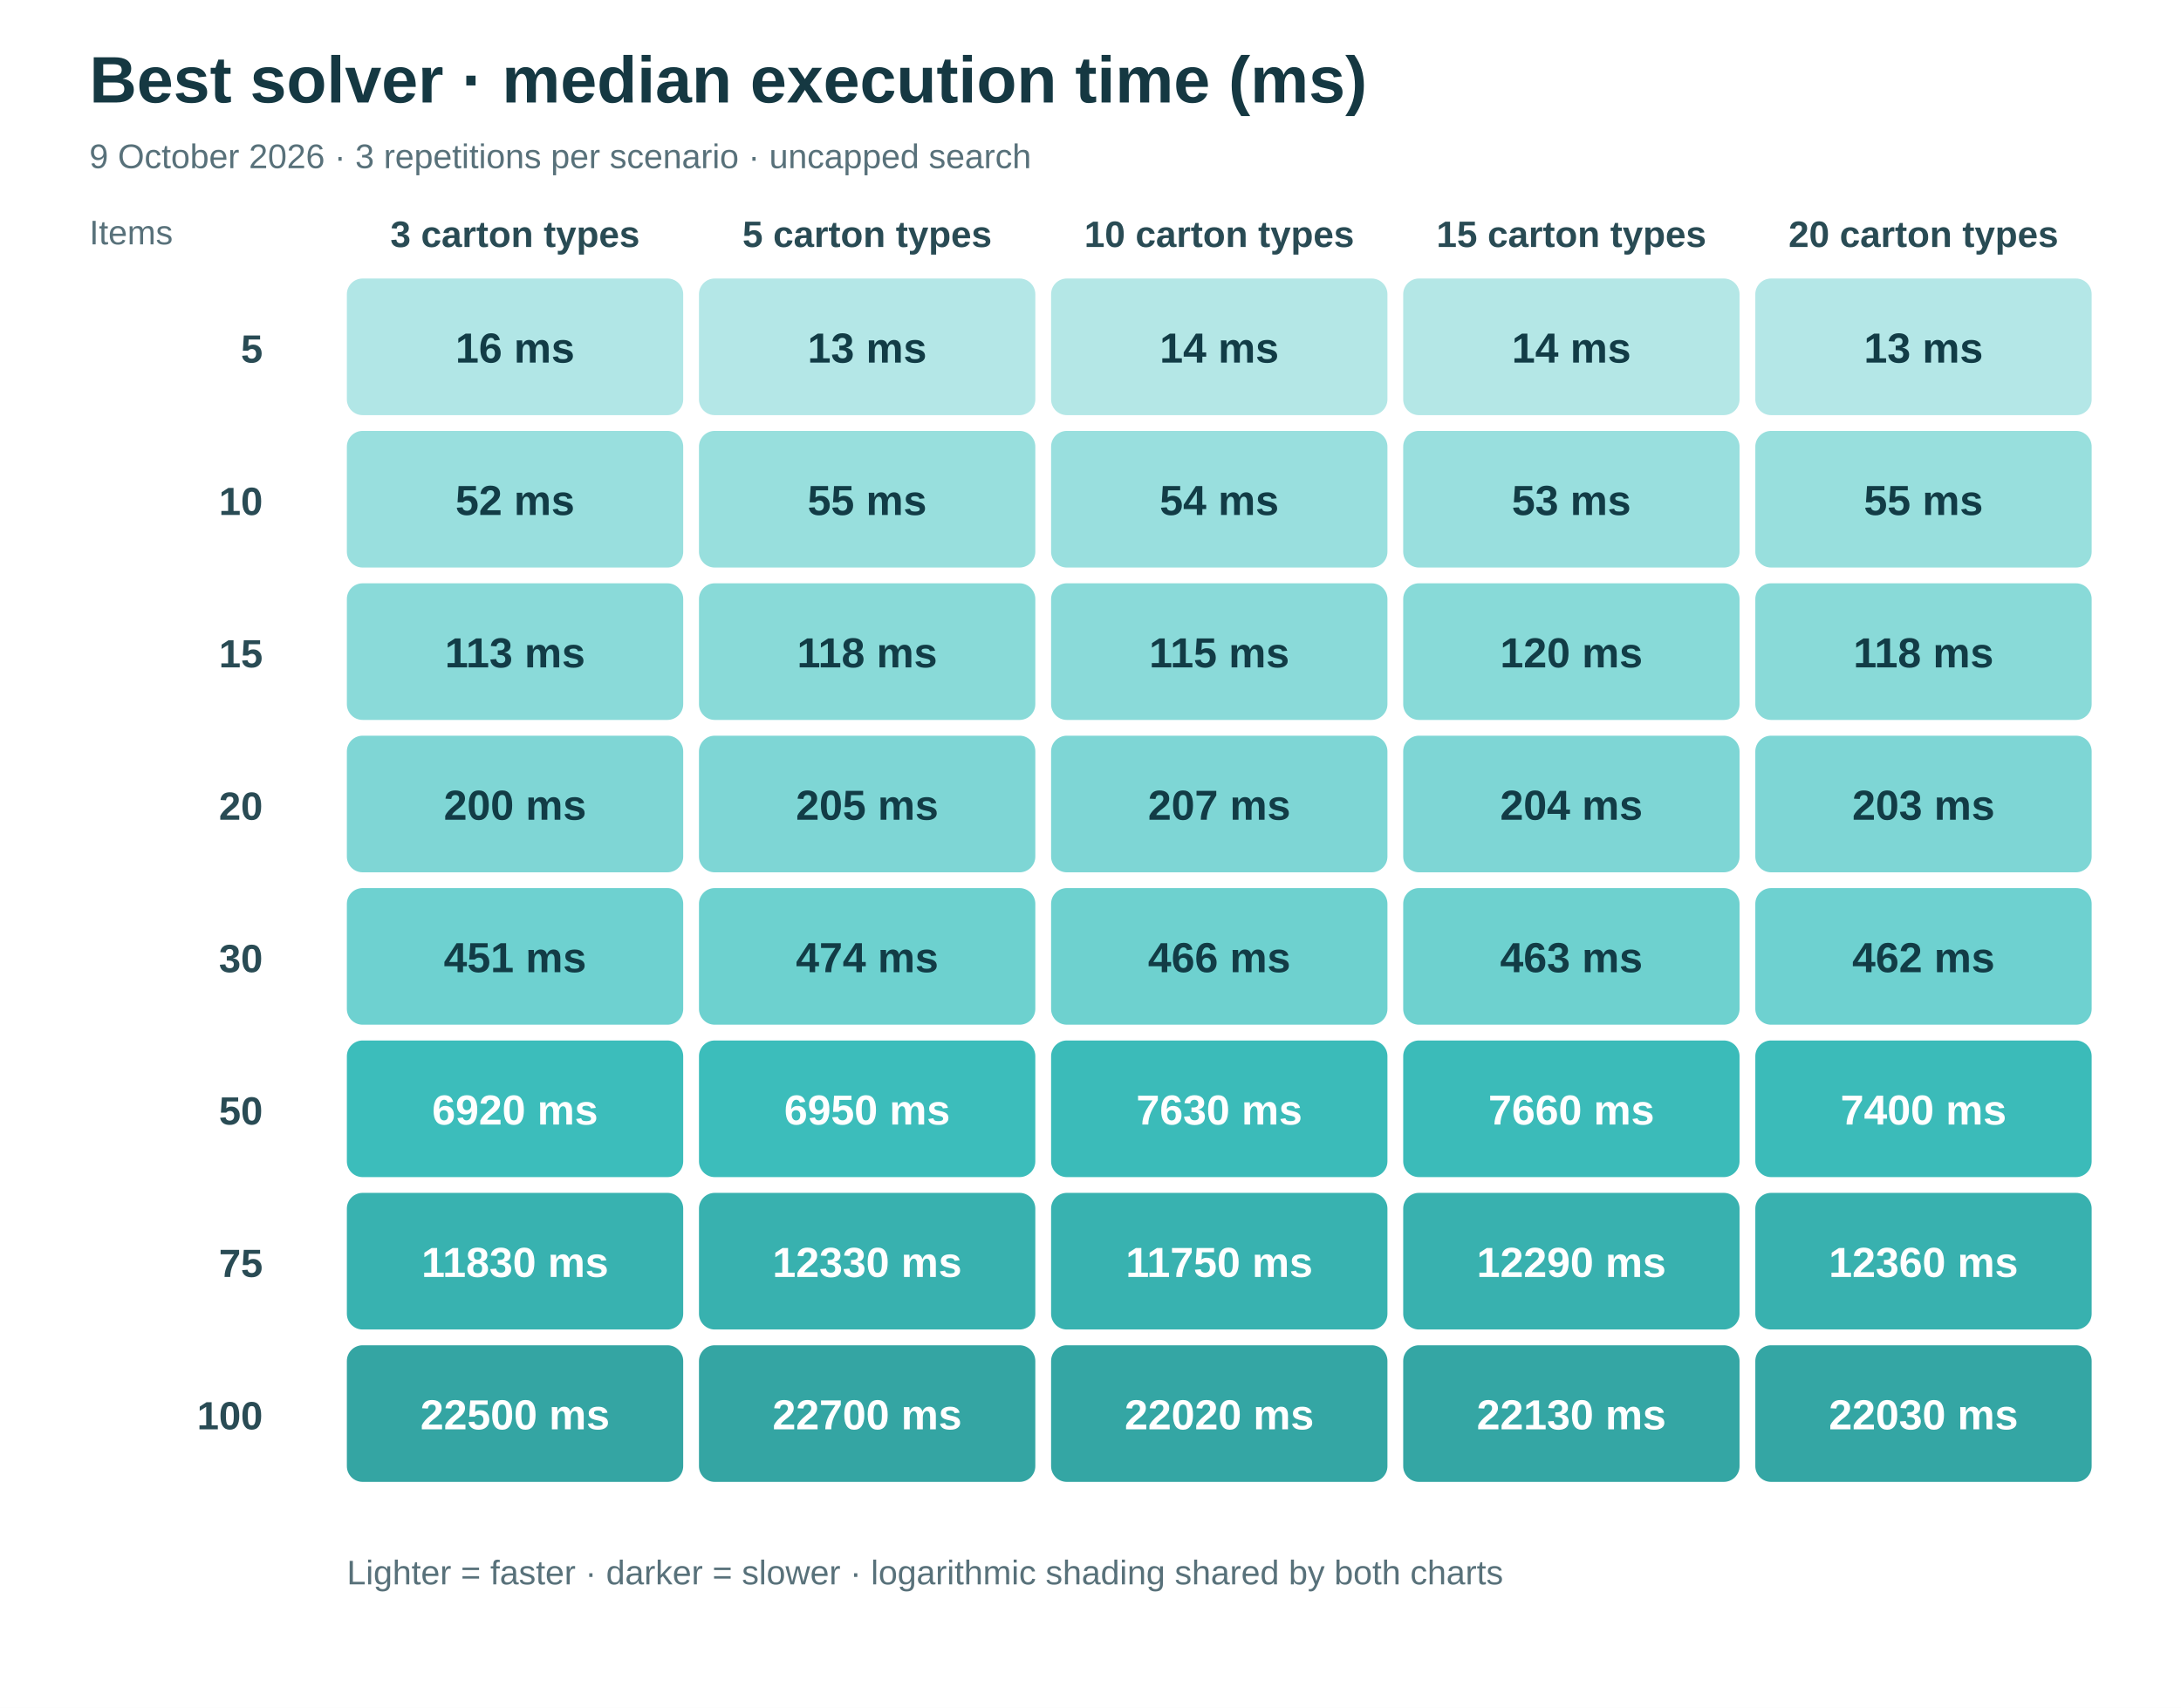
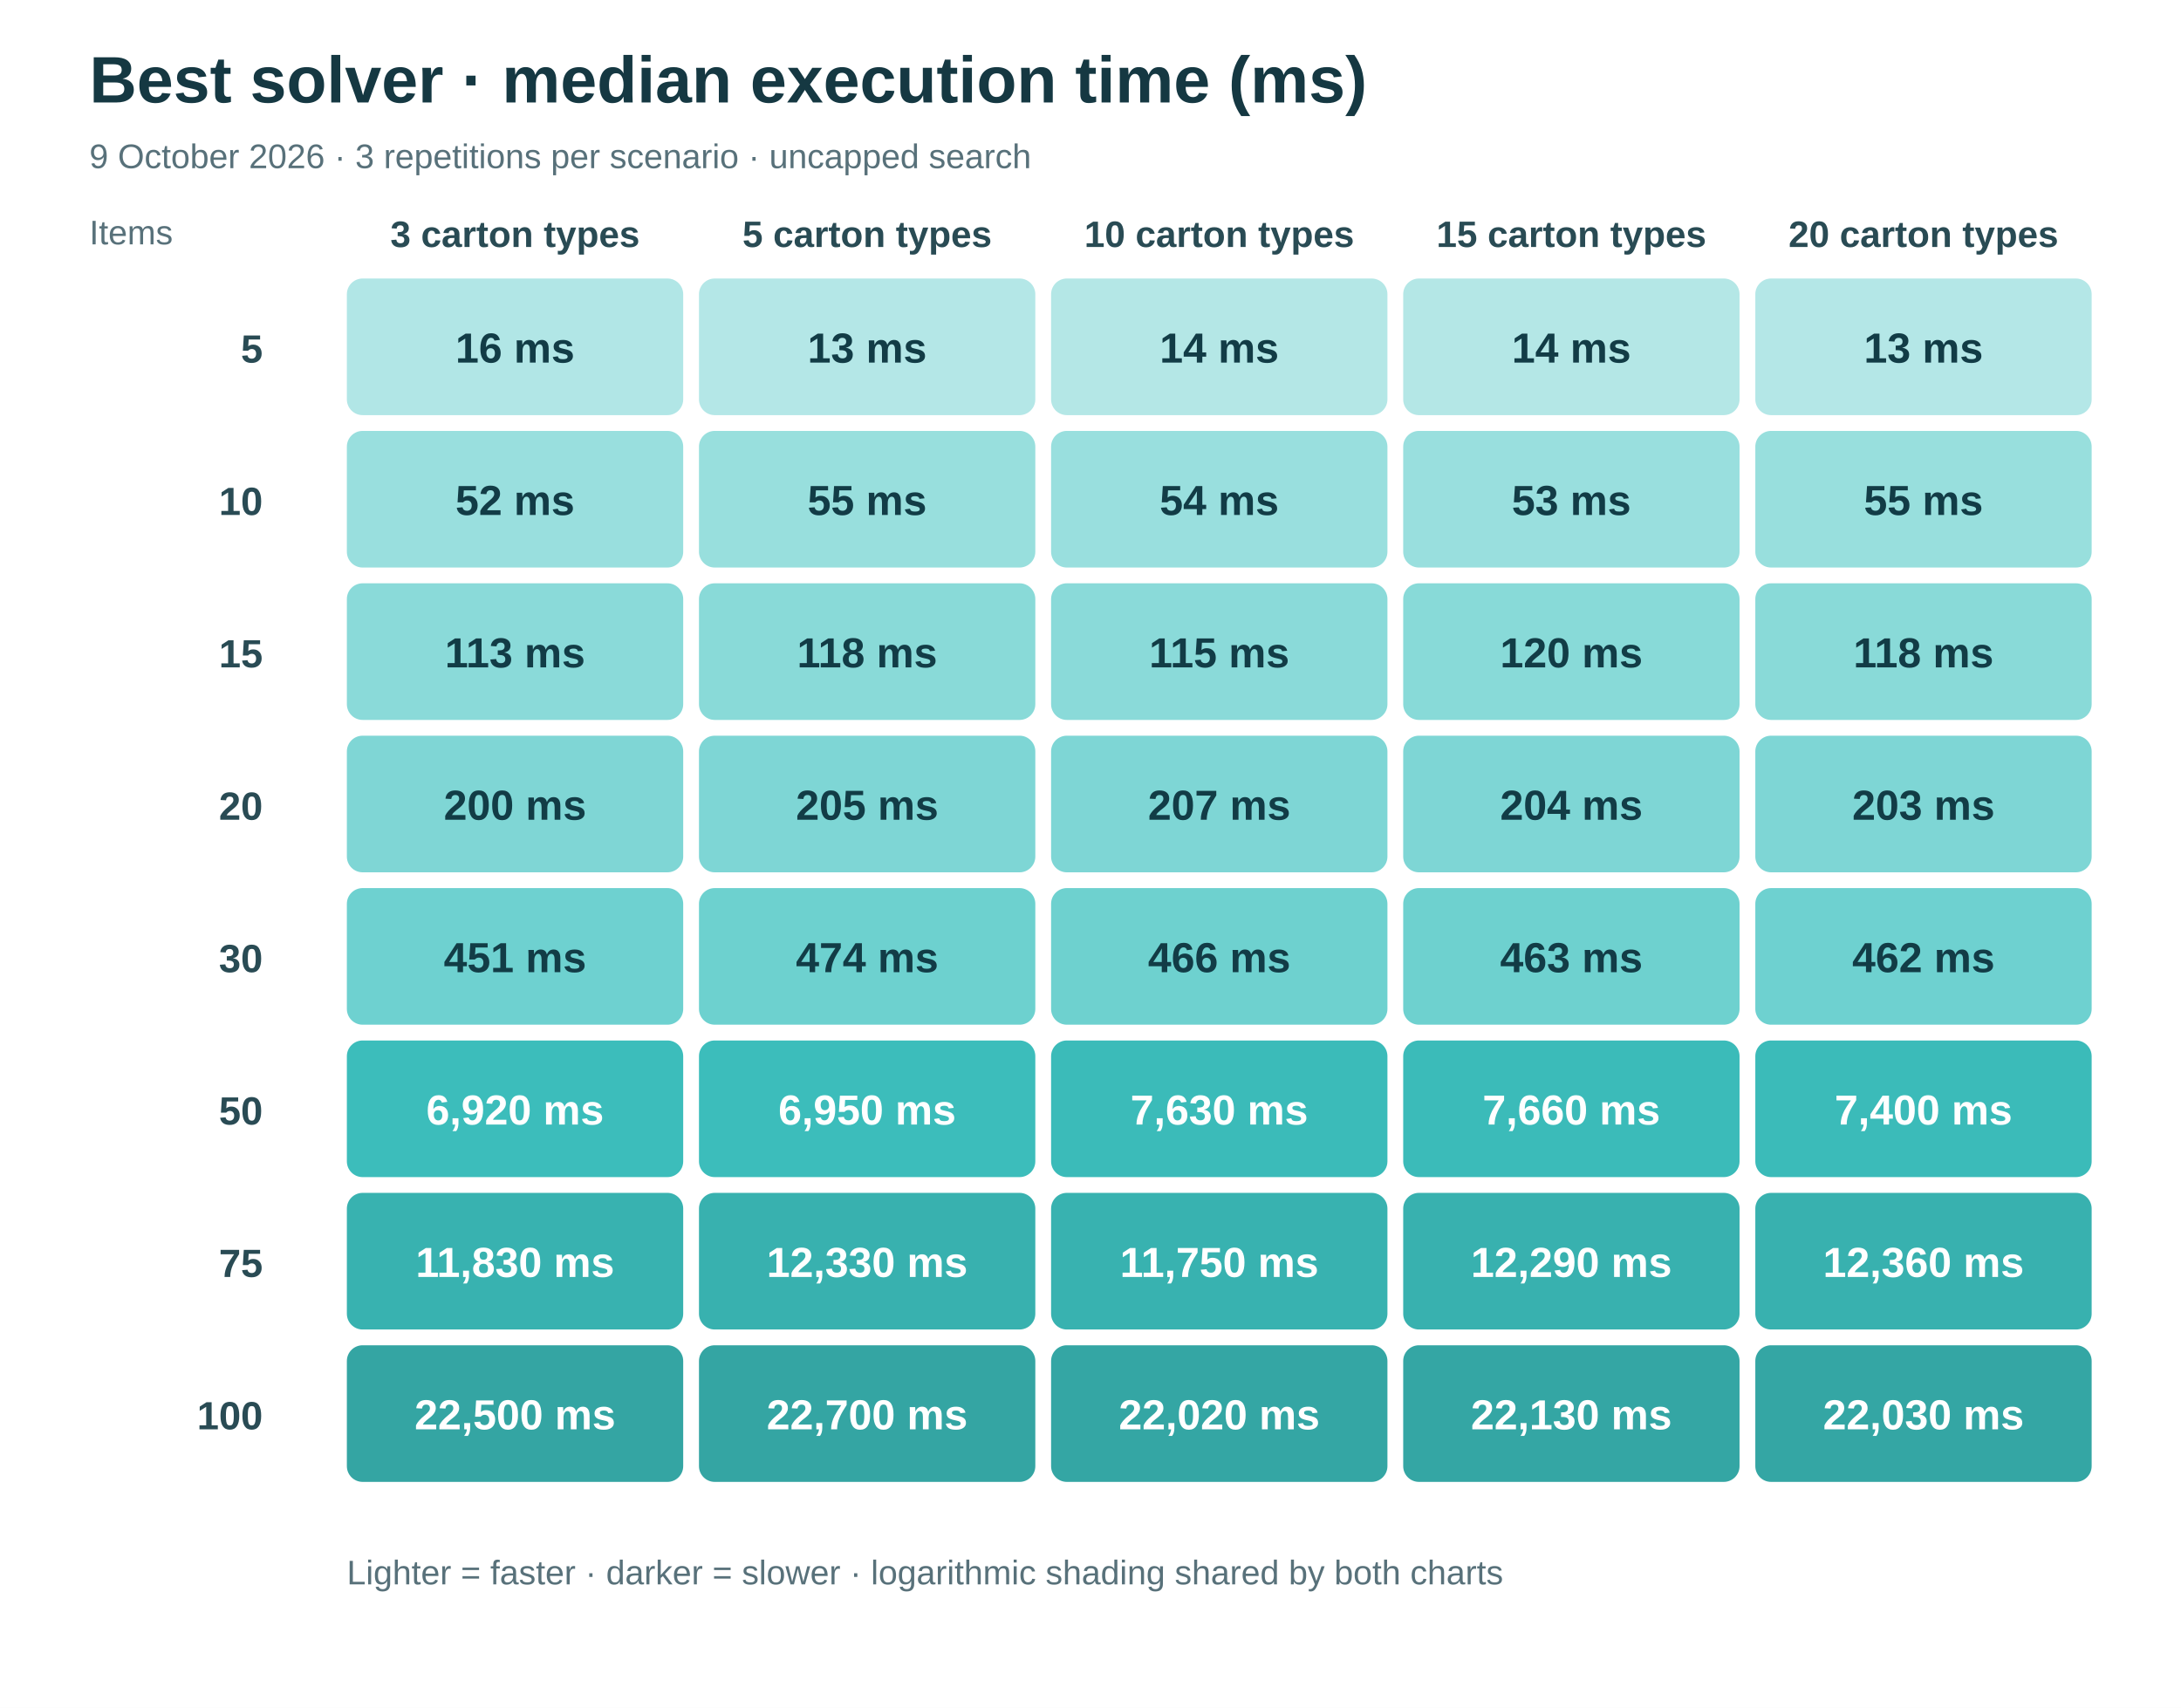
<svg xmlns="http://www.w3.org/2000/svg" width="830" height="650" viewBox="0 0 830 650">
  <rect width="830" height="650" fill="#ffffff" />
  <text x="34" y="39" font-family="Arial,sans-serif" font-size="25" font-weight="700" fill="#153842">Best solver · median execution time (ms)</text>
  <text x="34" y="64" font-family="Arial,sans-serif" font-size="13" fill="#58717a">9 October 2026 · 3 repetitions per scenario · uncapped search</text>
  <g font-family="Arial,sans-serif">
    <text x="34" y="93" font-size="13" fill="#58717a">Items</text>
    <text x="196" y="94" text-anchor="middle" font-size="14" font-weight="600" fill="#294b54">3 carton types</text>
    <text x="330" y="94" text-anchor="middle" font-size="14" font-weight="600" fill="#294b54">5 carton types</text>
    <text x="464" y="94" text-anchor="middle" font-size="14" font-weight="600" fill="#294b54">10 carton types</text>
    <text x="598" y="94" text-anchor="middle" font-size="14" font-weight="600" fill="#294b54">15 carton types</text>
    <text x="732" y="94" text-anchor="middle" font-size="14" font-weight="600" fill="#294b54">20 carton types</text>
    <text x="100" y="138" text-anchor="end" font-size="15" font-weight="600" fill="#294b54">5</text>
    <text x="100" y="196" text-anchor="end" font-size="15" font-weight="600" fill="#294b54">10</text>
    <text x="100" y="254" text-anchor="end" font-size="15" font-weight="600" fill="#294b54">15</text>
    <text x="100" y="312" text-anchor="end" font-size="15" font-weight="600" fill="#294b54">20</text>
    <text x="100" y="370" text-anchor="end" font-size="15" font-weight="600" fill="#294b54">30</text>
    <text x="100" y="428" text-anchor="end" font-size="15" font-weight="600" fill="#294b54">50</text>
    <text x="100" y="486" text-anchor="end" font-size="15" font-weight="600" fill="#294b54">75</text>
    <text x="100" y="544" text-anchor="end" font-size="15" font-weight="600" fill="#294b54">100</text>
    <rect x="132" y="106" width="128" height="52" rx="6" fill="hsl(179 52% 79.9%)" />
    <text x="196" y="138" text-anchor="middle" font-size="16" font-weight="650" fill="#123c46">16 ms</text>
    <rect x="266" y="106" width="128" height="52" rx="6" fill="hsl(179 52% 80.7%)" />
    <text x="330" y="138" text-anchor="middle" font-size="16" font-weight="650" fill="#123c46">13 ms</text>
    <rect x="400" y="106" width="128" height="52" rx="6" fill="hsl(179 52% 80.6%)" />
    <text x="464" y="138" text-anchor="middle" font-size="16" font-weight="650" fill="#123c46">14 ms</text>
    <rect x="534" y="106" width="128" height="52" rx="6" fill="hsl(179 52% 80.6%)" />
    <text x="598" y="138" text-anchor="middle" font-size="16" font-weight="650" fill="#123c46">14 ms</text>
    <rect x="668" y="106" width="128" height="52" rx="6" fill="hsl(179 52% 80.7%)" />
    <text x="732" y="138" text-anchor="middle" font-size="16" font-weight="650" fill="#123c46">13 ms</text>
    <rect x="132" y="164" width="128" height="52" rx="6" fill="hsl(179 52% 73.7%)" />
    <text x="196" y="196" text-anchor="middle" font-size="16" font-weight="650" fill="#123c46">52 ms</text>
    <rect x="266" y="164" width="128" height="52" rx="6" fill="hsl(179 52% 73.5%)" />
    <text x="330" y="196" text-anchor="middle" font-size="16" font-weight="650" fill="#123c46">55 ms</text>
    <rect x="400" y="164" width="128" height="52" rx="6" fill="hsl(179 52% 73.6%)" />
    <text x="464" y="196" text-anchor="middle" font-size="16" font-weight="650" fill="#123c46">54 ms</text>
    <rect x="534" y="164" width="128" height="52" rx="6" fill="hsl(179 52% 73.6%)" />
    <text x="598" y="196" text-anchor="middle" font-size="16" font-weight="650" fill="#123c46">53 ms</text>
    <rect x="668" y="164" width="128" height="52" rx="6" fill="hsl(179 52% 73.5%)" />
    <text x="732" y="196" text-anchor="middle" font-size="16" font-weight="650" fill="#123c46">55 ms</text>
    <rect x="132" y="222" width="128" height="52" rx="6" fill="hsl(179 52% 69.8%)" />
    <text x="196" y="254" text-anchor="middle" font-size="16" font-weight="650" fill="#123c46">113 ms</text>
    <rect x="266" y="222" width="128" height="52" rx="6" fill="hsl(179 52% 69.6%)" />
    <text x="330" y="254" text-anchor="middle" font-size="16" font-weight="650" fill="#123c46">118 ms</text>
    <rect x="400" y="222" width="128" height="52" rx="6" fill="hsl(179 52% 69.7%)" />
    <text x="464" y="254" text-anchor="middle" font-size="16" font-weight="650" fill="#123c46">115 ms</text>
    <rect x="534" y="222" width="128" height="52" rx="6" fill="hsl(179 52% 69.4%)" />
    <text x="598" y="254" text-anchor="middle" font-size="16" font-weight="650" fill="#123c46">120 ms</text>
    <rect x="668" y="222" width="128" height="52" rx="6" fill="hsl(179 52% 69.5%)" />
    <text x="732" y="254" text-anchor="middle" font-size="16" font-weight="650" fill="#123c46">118 ms</text>
    <rect x="132" y="280" width="128" height="52" rx="6" fill="hsl(179 52% 66.9%)" />
    <text x="196" y="312" text-anchor="middle" font-size="16" font-weight="650" fill="#123c46">200 ms</text>
    <rect x="266" y="280" width="128" height="52" rx="6" fill="hsl(179 52% 66.7%)" />
    <text x="330" y="312" text-anchor="middle" font-size="16" font-weight="650" fill="#123c46">205 ms</text>
    <rect x="400" y="280" width="128" height="52" rx="6" fill="hsl(179 52% 66.7%)" />
    <text x="464" y="312" text-anchor="middle" font-size="16" font-weight="650" fill="#123c46">207 ms</text>
    <rect x="534" y="280" width="128" height="52" rx="6" fill="hsl(179 52% 66.7%)" />
    <text x="598" y="312" text-anchor="middle" font-size="16" font-weight="650" fill="#123c46">204 ms</text>
    <rect x="668" y="280" width="128" height="52" rx="6" fill="hsl(179 52% 66.8%)" />
    <text x="732" y="312" text-anchor="middle" font-size="16" font-weight="650" fill="#123c46">203 ms</text>
    <rect x="132" y="338" width="128" height="52" rx="6" fill="hsl(179 52% 62.7%)" />
    <text x="196" y="370" text-anchor="middle" font-size="16" font-weight="650" fill="#123c46">451 ms</text>
    <rect x="266" y="338" width="128" height="52" rx="6" fill="hsl(179 52% 62.4%)" />
    <text x="330" y="370" text-anchor="middle" font-size="16" font-weight="650" fill="#123c46">474 ms</text>
    <rect x="400" y="338" width="128" height="52" rx="6" fill="hsl(179 52% 62.5%)" />
    <text x="464" y="370" text-anchor="middle" font-size="16" font-weight="650" fill="#123c46">466 ms</text>
    <rect x="534" y="338" width="128" height="52" rx="6" fill="hsl(179 52% 62.5%)" />
    <text x="598" y="370" text-anchor="middle" font-size="16" font-weight="650" fill="#123c46">463 ms</text>
    <rect x="668" y="338" width="128" height="52" rx="6" fill="hsl(179 52% 62.6%)" />
    <text x="732" y="370" text-anchor="middle" font-size="16" font-weight="650" fill="#123c46">462 ms</text>
    <rect x="132" y="396" width="128" height="52" rx="6" fill="hsl(179 52% 48.7%)" />
-     <text x="196" y="428" text-anchor="middle" font-size="16" font-weight="650" fill="#ffffff">6920 ms</text>
+     <text x="196" y="428" text-anchor="middle" font-size="16" font-weight="650" fill="#ffffff">6,920 ms</text>
    <rect x="266" y="396" width="128" height="52" rx="6" fill="hsl(179 52% 48.7%)" />
-     <text x="330" y="428" text-anchor="middle" font-size="16" font-weight="650" fill="#ffffff">6950 ms</text>
+     <text x="330" y="428" text-anchor="middle" font-size="16" font-weight="650" fill="#ffffff">6,950 ms</text>
    <rect x="400" y="396" width="128" height="52" rx="6" fill="hsl(179 52% 48.2%)" />
-     <text x="464" y="428" text-anchor="middle" font-size="16" font-weight="650" fill="#ffffff">7630 ms</text>
+     <text x="464" y="428" text-anchor="middle" font-size="16" font-weight="650" fill="#ffffff">7,630 ms</text>
    <rect x="534" y="396" width="128" height="52" rx="6" fill="hsl(179 52% 48.2%)" />
-     <text x="598" y="428" text-anchor="middle" font-size="16" font-weight="650" fill="#ffffff">7660 ms</text>
+     <text x="598" y="428" text-anchor="middle" font-size="16" font-weight="650" fill="#ffffff">7,660 ms</text>
    <rect x="668" y="396" width="128" height="52" rx="6" fill="hsl(179 52% 48.3%)" />
-     <text x="732" y="428" text-anchor="middle" font-size="16" font-weight="650" fill="#ffffff">7400 ms</text>
+     <text x="732" y="428" text-anchor="middle" font-size="16" font-weight="650" fill="#ffffff">7,400 ms</text>
    <rect x="132" y="454" width="128" height="52" rx="6" fill="hsl(179 52% 45.9%)" />
-     <text x="196" y="486" text-anchor="middle" font-size="16" font-weight="650" fill="#ffffff">11830 ms</text>
+     <text x="196" y="486" text-anchor="middle" font-size="16" font-weight="650" fill="#ffffff">11,830 ms</text>
    <rect x="266" y="454" width="128" height="52" rx="6" fill="hsl(179 52% 45.7%)" />
-     <text x="330" y="486" text-anchor="middle" font-size="16" font-weight="650" fill="#ffffff">12330 ms</text>
+     <text x="330" y="486" text-anchor="middle" font-size="16" font-weight="650" fill="#ffffff">12,330 ms</text>
    <rect x="400" y="454" width="128" height="52" rx="6" fill="hsl(179 52% 46.0%)" />
-     <text x="464" y="486" text-anchor="middle" font-size="16" font-weight="650" fill="#ffffff">11750 ms</text>
+     <text x="464" y="486" text-anchor="middle" font-size="16" font-weight="650" fill="#ffffff">11,750 ms</text>
    <rect x="534" y="454" width="128" height="52" rx="6" fill="hsl(179 52% 45.7%)" />
-     <text x="598" y="486" text-anchor="middle" font-size="16" font-weight="650" fill="#ffffff">12290 ms</text>
+     <text x="598" y="486" text-anchor="middle" font-size="16" font-weight="650" fill="#ffffff">12,290 ms</text>
    <rect x="668" y="454" width="128" height="52" rx="6" fill="hsl(179 52% 45.7%)" />
-     <text x="732" y="486" text-anchor="middle" font-size="16" font-weight="650" fill="#ffffff">12360 ms</text>
+     <text x="732" y="486" text-anchor="middle" font-size="16" font-weight="650" fill="#ffffff">12,360 ms</text>
    <rect x="132" y="512" width="128" height="52" rx="6" fill="hsl(179 52% 42.6%)" />
-     <text x="196" y="544" text-anchor="middle" font-size="16" font-weight="650" fill="#ffffff">22500 ms</text>
+     <text x="196" y="544" text-anchor="middle" font-size="16" font-weight="650" fill="#ffffff">22,500 ms</text>
    <rect x="266" y="512" width="128" height="52" rx="6" fill="hsl(179 52% 42.6%)" />
-     <text x="330" y="544" text-anchor="middle" font-size="16" font-weight="650" fill="#ffffff">22700 ms</text>
+     <text x="330" y="544" text-anchor="middle" font-size="16" font-weight="650" fill="#ffffff">22,700 ms</text>
    <rect x="400" y="512" width="128" height="52" rx="6" fill="hsl(179 52% 42.8%)" />
-     <text x="464" y="544" text-anchor="middle" font-size="16" font-weight="650" fill="#ffffff">22020 ms</text>
+     <text x="464" y="544" text-anchor="middle" font-size="16" font-weight="650" fill="#ffffff">22,020 ms</text>
    <rect x="534" y="512" width="128" height="52" rx="6" fill="hsl(179 52% 42.7%)" />
-     <text x="598" y="544" text-anchor="middle" font-size="16" font-weight="650" fill="#ffffff">22130 ms</text>
+     <text x="598" y="544" text-anchor="middle" font-size="16" font-weight="650" fill="#ffffff">22,130 ms</text>
    <rect x="668" y="512" width="128" height="52" rx="6" fill="hsl(179 52% 42.8%)" />
-     <text x="732" y="544" text-anchor="middle" font-size="16" font-weight="650" fill="#ffffff">22030 ms</text>
+     <text x="732" y="544" text-anchor="middle" font-size="16" font-weight="650" fill="#ffffff">22,030 ms</text>
    <text x="132" y="603" font-size="13" fill="#58717a">Lighter = faster · darker = slower · logarithmic shading shared by both charts</text>
  </g>
</svg>
